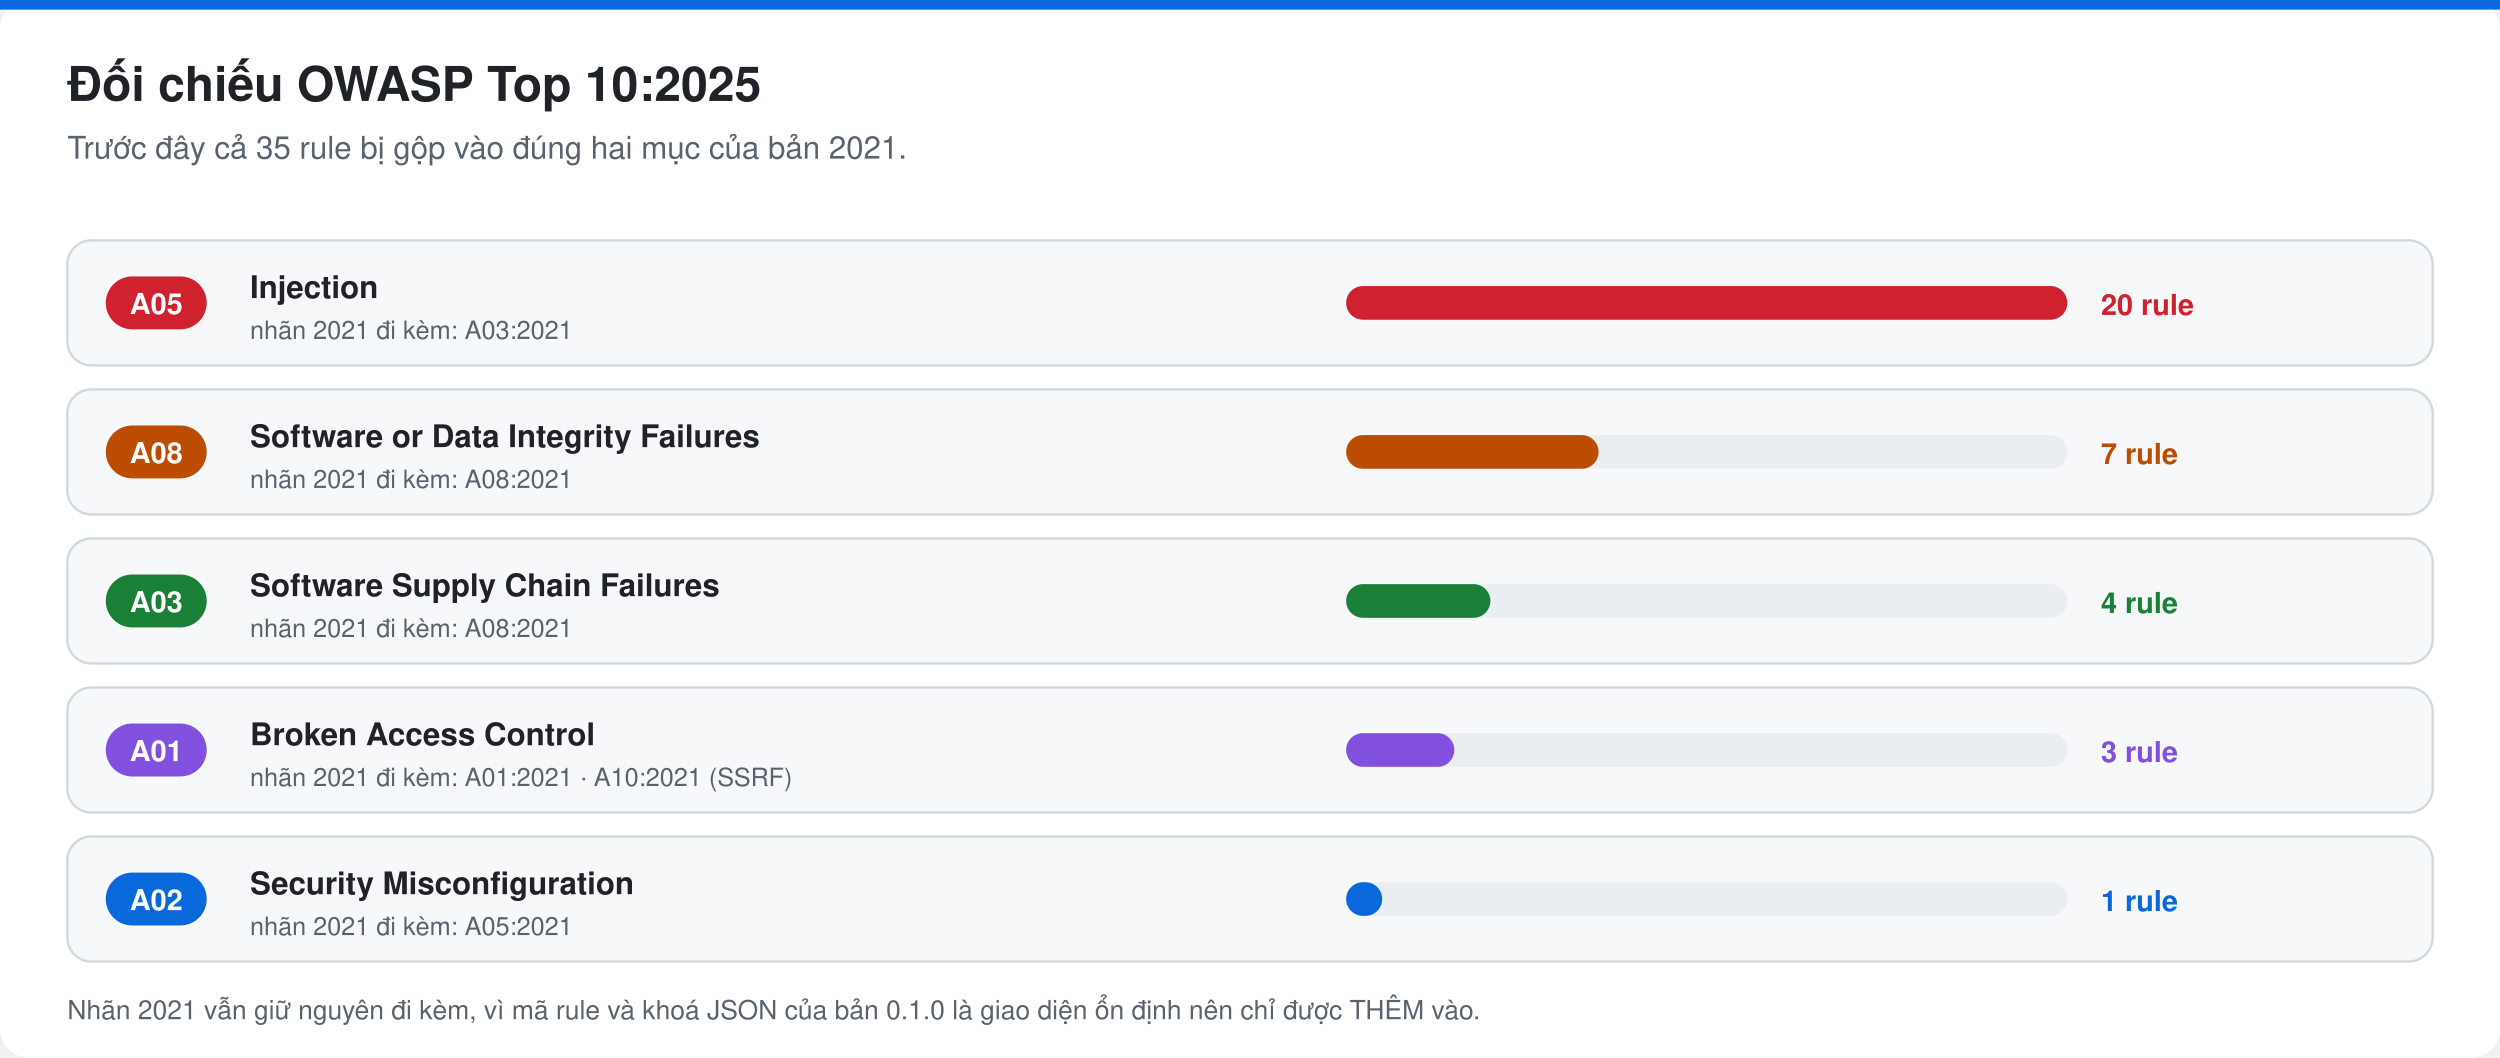
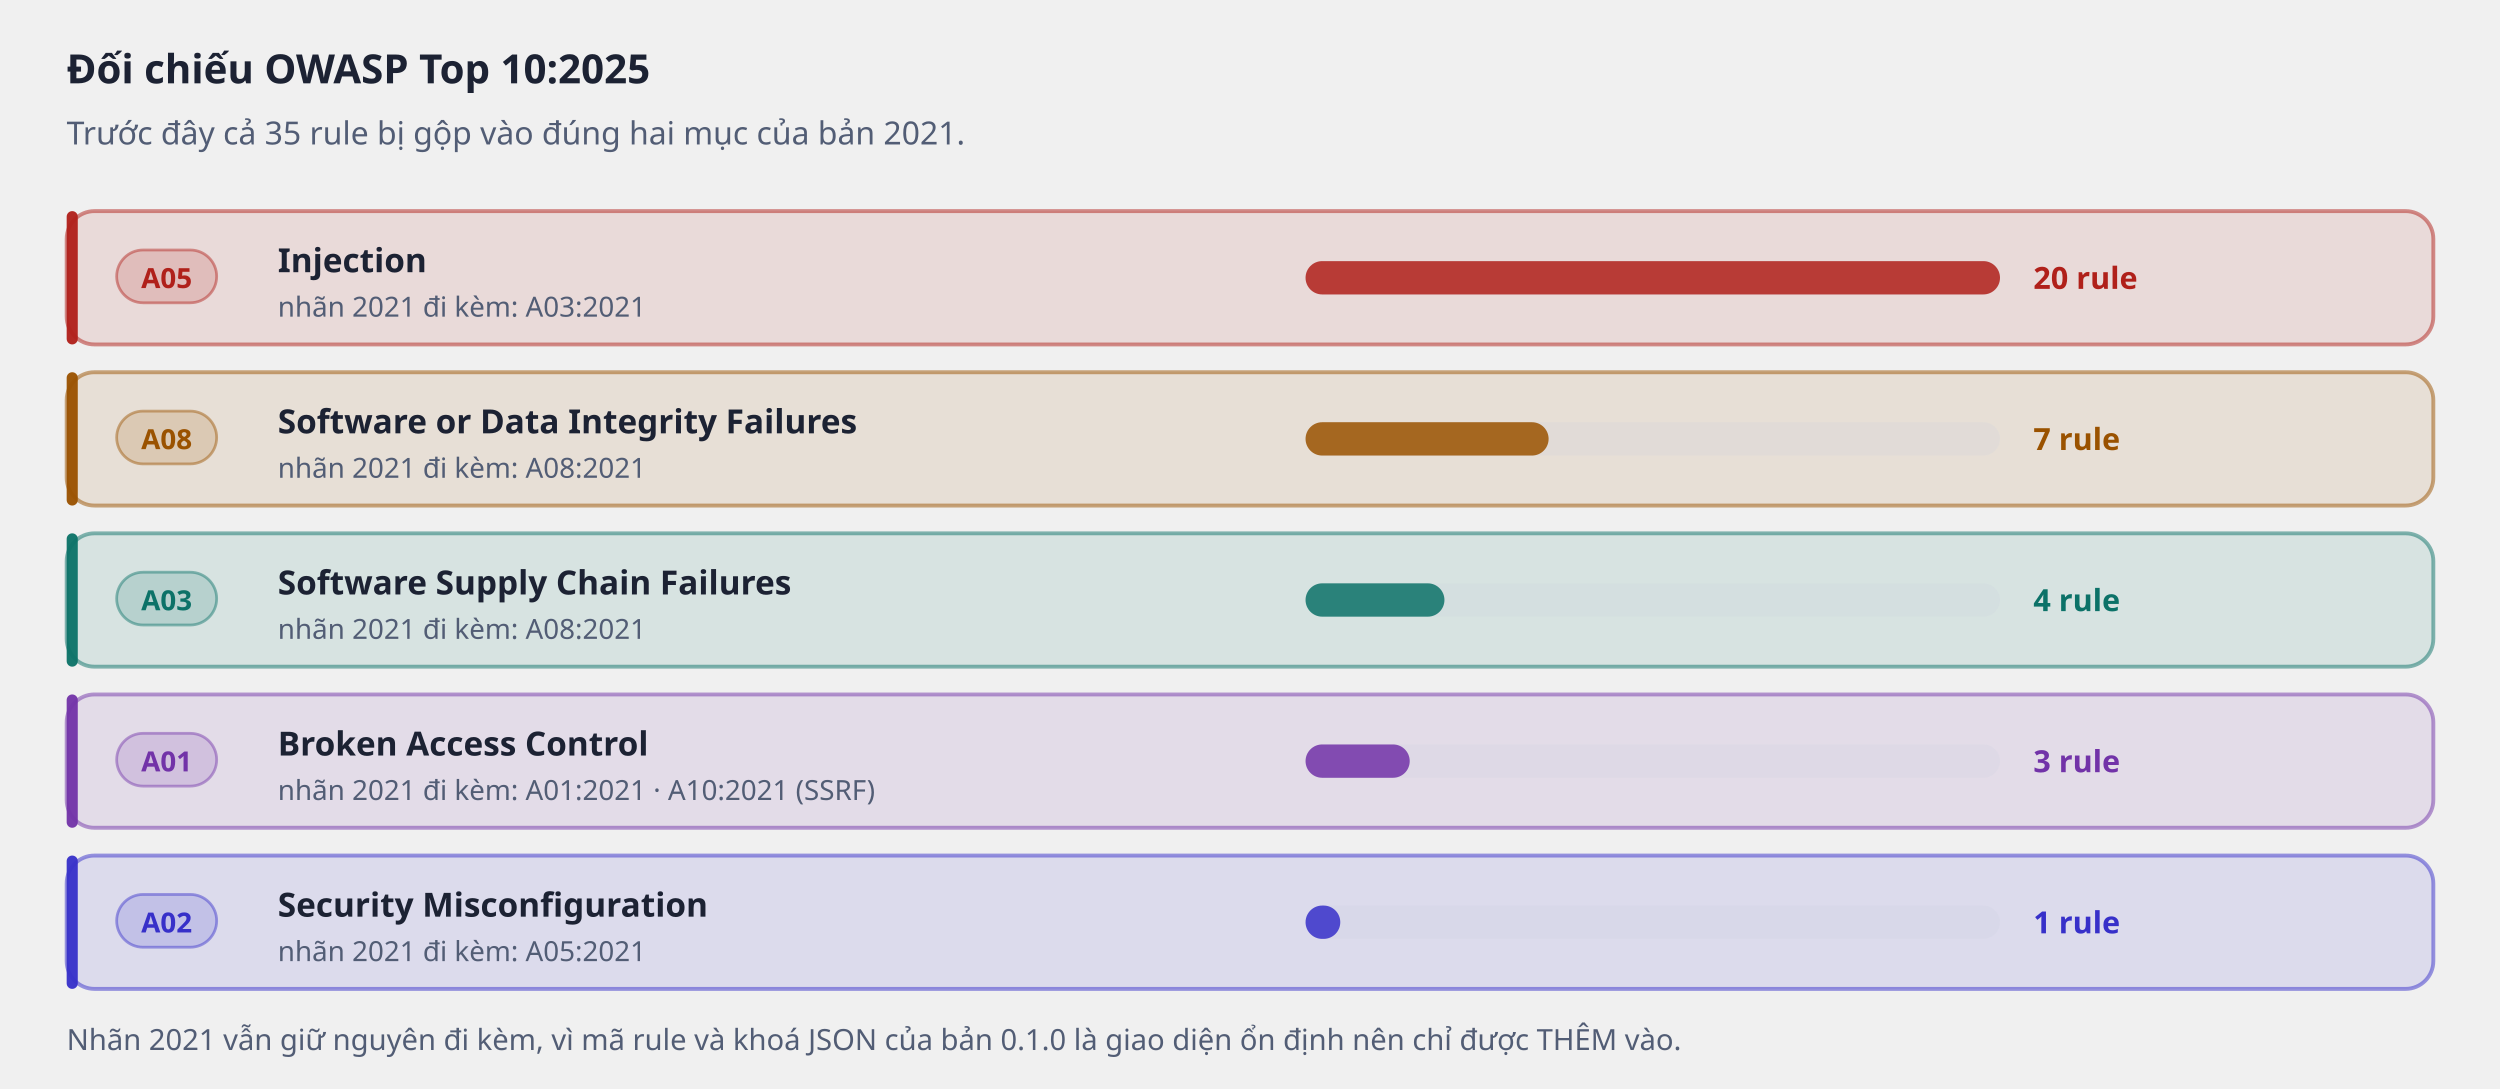
- <svg xmlns="http://www.w3.org/2000/svg" width="1040" height="440" viewBox="0 0 1040 440" role="img">
+ <svg xmlns="http://www.w3.org/2000/svg" viewBox="0 0 900 392" width="900" height="392" role="img">
  <defs>
-     <marker id="arrow-light" viewBox="0 0 10 10" refX="9" refY="5" markerWidth="6" markerHeight="6" orient="auto-start-reverse">
-       <path d="M 0 0 L 10 5 L 0 10 z" fill="#59636e" />
+     <marker id="alight" viewBox="0 0 10 10" refX="9" refY="5" markerWidth="6" markerHeight="6" orient="auto-start-reverse">
+       <path d="M 0 0 L 10 5 L 0 10 z" fill="#525d75" opacity="0.75" />
    </marker>
  </defs>
-   <rect width="1040" height="440" rx="12" fill="#ffffff" />
-   <rect x="0" y="0" width="1040" height="4" rx="0" fill="#0969da" />
-   <text x="28" y="42" font-family="'Segoe UI',system-ui,-apple-system,Helvetica,Arial,sans-serif" font-size="20" font-weight="700" fill="#1f2328" text-anchor="start">Đối chiếu OWASP Top 10:2025</text>
-   <text x="28" y="66" font-family="'Segoe UI',system-ui,-apple-system,Helvetica,Arial,sans-serif" font-size="13" font-weight="normal" fill="#59636e" text-anchor="start">Trước đây cả 35 rule bị gộp vào đúng hai mục của bản 2021.</text>
-   <rect x="28" y="100" width="984" height="52" rx="10" fill="#f6f8fa" stroke="#d1d9e0" stroke-width="1" />
-   <rect x="44" y="115" width="42" height="22" rx="11" fill="#cf222e" />
-   <text x="65.0" y="130.62" font-family="'Segoe UI',system-ui,-apple-system,Helvetica,Arial,sans-serif" font-size="12" font-weight="600" fill="#ffffff" text-anchor="middle">A05</text>
-   <text x="104" y="124" font-family="'Segoe UI',system-ui,-apple-system,Helvetica,Arial,sans-serif" font-size="13" font-weight="700" fill="#1f2328" text-anchor="start">Injection</text>
-   <text x="104" y="141" font-family="'Segoe UI',system-ui,-apple-system,Helvetica,Arial,sans-serif" font-size="10.5" font-weight="normal" fill="#59636e" text-anchor="start">nhãn 2021 đi kèm: A03:2021</text>
-   <rect x="560" y="119" width="300" height="14" rx="7" fill="#eaeef2" />
-   <rect x="560" y="119" width="300.0" height="14" rx="7" fill="#cf222e" />
-   <text x="874" y="131" font-family="'Segoe UI',system-ui,-apple-system,Helvetica,Arial,sans-serif" font-size="12" font-weight="700" fill="#cf222e" text-anchor="start">20 rule</text>
-   <rect x="28" y="162" width="984" height="52" rx="10" fill="#f6f8fa" stroke="#d1d9e0" stroke-width="1" />
-   <rect x="44" y="177" width="42" height="22" rx="11" fill="#bc4c00" />
-   <text x="65.0" y="192.62" font-family="'Segoe UI',system-ui,-apple-system,Helvetica,Arial,sans-serif" font-size="12" font-weight="600" fill="#ffffff" text-anchor="middle">A08</text>
-   <text x="104" y="186" font-family="'Segoe UI',system-ui,-apple-system,Helvetica,Arial,sans-serif" font-size="13" font-weight="700" fill="#1f2328" text-anchor="start">Software or Data Integrity Failures</text>
-   <text x="104" y="203" font-family="'Segoe UI',system-ui,-apple-system,Helvetica,Arial,sans-serif" font-size="10.5" font-weight="normal" fill="#59636e" text-anchor="start">nhãn 2021 đi kèm: A08:2021</text>
-   <rect x="560" y="181" width="300" height="14" rx="7" fill="#eaeef2" />
-   <rect x="560" y="181" width="105.0" height="14" rx="7" fill="#bc4c00" />
-   <text x="874" y="193" font-family="'Segoe UI',system-ui,-apple-system,Helvetica,Arial,sans-serif" font-size="12" font-weight="700" fill="#bc4c00" text-anchor="start">7 rule</text>
-   <rect x="28" y="224" width="984" height="52" rx="10" fill="#f6f8fa" stroke="#d1d9e0" stroke-width="1" />
-   <rect x="44" y="239" width="42" height="22" rx="11" fill="#1a7f37" />
-   <text x="65.0" y="254.62" font-family="'Segoe UI',system-ui,-apple-system,Helvetica,Arial,sans-serif" font-size="12" font-weight="600" fill="#ffffff" text-anchor="middle">A03</text>
-   <text x="104" y="248" font-family="'Segoe UI',system-ui,-apple-system,Helvetica,Arial,sans-serif" font-size="13" font-weight="700" fill="#1f2328" text-anchor="start">Software Supply Chain Failures</text>
-   <text x="104" y="265" font-family="'Segoe UI',system-ui,-apple-system,Helvetica,Arial,sans-serif" font-size="10.5" font-weight="normal" fill="#59636e" text-anchor="start">nhãn 2021 đi kèm: A08:2021</text>
-   <rect x="560" y="243" width="300" height="14" rx="7" fill="#eaeef2" />
-   <rect x="560" y="243" width="60.0" height="14" rx="7" fill="#1a7f37" />
-   <text x="874" y="255" font-family="'Segoe UI',system-ui,-apple-system,Helvetica,Arial,sans-serif" font-size="12" font-weight="700" fill="#1a7f37" text-anchor="start">4 rule</text>
-   <rect x="28" y="286" width="984" height="52" rx="10" fill="#f6f8fa" stroke="#d1d9e0" stroke-width="1" />
-   <rect x="44" y="301" width="42" height="22" rx="11" fill="#8250df" />
-   <text x="65.0" y="316.62" font-family="'Segoe UI',system-ui,-apple-system,Helvetica,Arial,sans-serif" font-size="12" font-weight="600" fill="#ffffff" text-anchor="middle">A01</text>
-   <text x="104" y="310" font-family="'Segoe UI',system-ui,-apple-system,Helvetica,Arial,sans-serif" font-size="13" font-weight="700" fill="#1f2328" text-anchor="start">Broken Access Control</text>
-   <text x="104" y="327" font-family="'Segoe UI',system-ui,-apple-system,Helvetica,Arial,sans-serif" font-size="10.5" font-weight="normal" fill="#59636e" text-anchor="start">nhãn 2021 đi kèm: A01:2021 · A10:2021 (SSRF)</text>
-   <rect x="560" y="305" width="300" height="14" rx="7" fill="#eaeef2" />
-   <rect x="560" y="305" width="45.0" height="14" rx="7" fill="#8250df" />
-   <text x="874" y="317" font-family="'Segoe UI',system-ui,-apple-system,Helvetica,Arial,sans-serif" font-size="12" font-weight="700" fill="#8250df" text-anchor="start">3 rule</text>
-   <rect x="28" y="348" width="984" height="52" rx="10" fill="#f6f8fa" stroke="#d1d9e0" stroke-width="1" />
-   <rect x="44" y="363" width="42" height="22" rx="11" fill="#0969da" />
-   <text x="65.0" y="378.62" font-family="'Segoe UI',system-ui,-apple-system,Helvetica,Arial,sans-serif" font-size="12" font-weight="600" fill="#ffffff" text-anchor="middle">A02</text>
-   <text x="104" y="372" font-family="'Segoe UI',system-ui,-apple-system,Helvetica,Arial,sans-serif" font-size="13" font-weight="700" fill="#1f2328" text-anchor="start">Security Misconfiguration</text>
-   <text x="104" y="389" font-family="'Segoe UI',system-ui,-apple-system,Helvetica,Arial,sans-serif" font-size="10.5" font-weight="normal" fill="#59636e" text-anchor="start">nhãn 2021 đi kèm: A05:2021</text>
-   <rect x="560" y="367" width="300" height="14" rx="7" fill="#eaeef2" />
-   <rect x="560" y="367" width="15.0" height="14" rx="7" fill="#0969da" />
-   <text x="874" y="379" font-family="'Segoe UI',system-ui,-apple-system,Helvetica,Arial,sans-serif" font-size="12" font-weight="700" fill="#0969da" text-anchor="start">1 rule</text>
-   <text x="28" y="424" font-family="'Segoe UI',system-ui,-apple-system,Helvetica,Arial,sans-serif" font-size="11" font-weight="normal" fill="#59636e" text-anchor="start">Nhãn 2021 vẫn giữ nguyên đi kèm, vì mã rule và khoá JSON của bản 0.1.0 là giao diện ổn định nên chỉ được THÊM vào.</text>
+   <text x="24" y="30" font-family="Segoe UI, system-ui, -apple-system, sans-serif" font-size="14.5" fill="#1c2233" text-anchor="start" font-weight="700">Đối chiếu OWASP Top 10:2025</text>
+   <text x="24" y="52" font-family="Segoe UI, system-ui, -apple-system, sans-serif" font-size="11.5" fill="#525d75" text-anchor="start" font-weight="400">Trước đây cả 35 rule bị gộp vào đúng hai mục của bản 2021.</text>
+   <rect x="24" y="76" width="852" height="48" rx="10" fill="#b0201a" opacity="0.11" />
+   <rect x="24" y="76" width="852" height="48" rx="10" fill="none" stroke="#b0201a" stroke-width="1.4" opacity="0.50" />
+   <rect x="24" y="76" width="4" height="48" rx="2" fill="#b0201a" opacity="0.95" />
+   <rect x="42" y="90" width="36" height="19" rx="9.5" fill="#b0201a" opacity="0.16" />
+   <rect x="42" y="90" width="36" height="19" rx="9.5" fill="none" stroke="#b0201a" stroke-width="1" opacity="0.45" />
+   <text x="60" y="103.7" font-family="Segoe UI, system-ui, -apple-system, sans-serif" font-size="10" fill="#b0201a" text-anchor="middle" font-weight="700">A05</text>
+   <text x="100" y="98" font-family="Segoe UI, system-ui, -apple-system, sans-serif" font-size="12" fill="#1c2233" text-anchor="start" font-weight="700">Injection</text>
+   <text x="100" y="114" font-family="Segoe UI, system-ui, -apple-system, sans-serif" font-size="10" fill="#525d75" text-anchor="start" font-weight="400">nhãn 2021 đi kèm: A03:2021</text>
+   <rect x="470" y="94" width="250" height="12" rx="6.0" fill="#c9cfdd" opacity="0.20" />
+   <rect x="470" y="94" width="250" height="12" rx="6" fill="#b0201a" opacity="0.85" />
+   <text x="732" y="104" font-family="Segoe UI, system-ui, -apple-system, sans-serif" font-size="11" fill="#b0201a" text-anchor="start" font-weight="700">20 rule</text>
+   <rect x="24" y="134" width="852" height="48" rx="10" fill="#9a5200" opacity="0.11" />
+   <rect x="24" y="134" width="852" height="48" rx="10" fill="none" stroke="#9a5200" stroke-width="1.4" opacity="0.50" />
+   <rect x="24" y="134" width="4" height="48" rx="2" fill="#9a5200" opacity="0.95" />
+   <rect x="42" y="148" width="36" height="19" rx="9.5" fill="#9a5200" opacity="0.16" />
+   <rect x="42" y="148" width="36" height="19" rx="9.5" fill="none" stroke="#9a5200" stroke-width="1" opacity="0.45" />
+   <text x="60" y="161.7" font-family="Segoe UI, system-ui, -apple-system, sans-serif" font-size="10" fill="#9a5200" text-anchor="middle" font-weight="700">A08</text>
+   <text x="100" y="156" font-family="Segoe UI, system-ui, -apple-system, sans-serif" font-size="12" fill="#1c2233" text-anchor="start" font-weight="700">Software or Data Integrity Failures</text>
+   <text x="100" y="172" font-family="Segoe UI, system-ui, -apple-system, sans-serif" font-size="10" fill="#525d75" text-anchor="start" font-weight="400">nhãn 2021 đi kèm: A08:2021</text>
+   <rect x="470" y="152" width="250" height="12" rx="6.0" fill="#c9cfdd" opacity="0.20" />
+   <rect x="470" y="152" width="87.5" height="12" rx="6" fill="#9a5200" opacity="0.85" />
+   <text x="732" y="162" font-family="Segoe UI, system-ui, -apple-system, sans-serif" font-size="11" fill="#9a5200" text-anchor="start" font-weight="700">7 rule</text>
+   <rect x="24" y="192" width="852" height="48" rx="10" fill="#0c7268" opacity="0.11" />
+   <rect x="24" y="192" width="852" height="48" rx="10" fill="none" stroke="#0c7268" stroke-width="1.4" opacity="0.50" />
+   <rect x="24" y="192" width="4" height="48" rx="2" fill="#0c7268" opacity="0.95" />
+   <rect x="42" y="206" width="36" height="19" rx="9.5" fill="#0c7268" opacity="0.16" />
+   <rect x="42" y="206" width="36" height="19" rx="9.5" fill="none" stroke="#0c7268" stroke-width="1" opacity="0.45" />
+   <text x="60" y="219.7" font-family="Segoe UI, system-ui, -apple-system, sans-serif" font-size="10" fill="#0c7268" text-anchor="middle" font-weight="700">A03</text>
+   <text x="100" y="214" font-family="Segoe UI, system-ui, -apple-system, sans-serif" font-size="12" fill="#1c2233" text-anchor="start" font-weight="700">Software Supply Chain Failures</text>
+   <text x="100" y="230" font-family="Segoe UI, system-ui, -apple-system, sans-serif" font-size="10" fill="#525d75" text-anchor="start" font-weight="400">nhãn 2021 đi kèm: A08:2021</text>
+   <rect x="470" y="210" width="250" height="12" rx="6.0" fill="#c9cfdd" opacity="0.20" />
+   <rect x="470" y="210" width="50" height="12" rx="6" fill="#0c7268" opacity="0.85" />
+   <text x="732" y="220" font-family="Segoe UI, system-ui, -apple-system, sans-serif" font-size="11" fill="#0c7268" text-anchor="start" font-weight="700">4 rule</text>
+   <rect x="24" y="250" width="852" height="48" rx="10" fill="#7233a8" opacity="0.11" />
+   <rect x="24" y="250" width="852" height="48" rx="10" fill="none" stroke="#7233a8" stroke-width="1.4" opacity="0.50" />
+   <rect x="24" y="250" width="4" height="48" rx="2" fill="#7233a8" opacity="0.95" />
+   <rect x="42" y="264" width="36" height="19" rx="9.5" fill="#7233a8" opacity="0.16" />
+   <rect x="42" y="264" width="36" height="19" rx="9.5" fill="none" stroke="#7233a8" stroke-width="1" opacity="0.45" />
+   <text x="60" y="277.7" font-family="Segoe UI, system-ui, -apple-system, sans-serif" font-size="10" fill="#7233a8" text-anchor="middle" font-weight="700">A01</text>
+   <text x="100" y="272" font-family="Segoe UI, system-ui, -apple-system, sans-serif" font-size="12" fill="#1c2233" text-anchor="start" font-weight="700">Broken Access Control</text>
+   <text x="100" y="288" font-family="Segoe UI, system-ui, -apple-system, sans-serif" font-size="10" fill="#525d75" text-anchor="start" font-weight="400">nhãn 2021 đi kèm: A01:2021 · A10:2021 (SSRF)</text>
+   <rect x="470" y="268" width="250" height="12" rx="6.0" fill="#c9cfdd" opacity="0.20" />
+   <rect x="470" y="268" width="37.5" height="12" rx="6" fill="#7233a8" opacity="0.85" />
+   <text x="732" y="278" font-family="Segoe UI, system-ui, -apple-system, sans-serif" font-size="11" fill="#7233a8" text-anchor="start" font-weight="700">3 rule</text>
+   <rect x="24" y="308" width="852" height="48" rx="10" fill="#3730c9" opacity="0.11" />
+   <rect x="24" y="308" width="852" height="48" rx="10" fill="none" stroke="#3730c9" stroke-width="1.4" opacity="0.50" />
+   <rect x="24" y="308" width="4" height="48" rx="2" fill="#3730c9" opacity="0.95" />
+   <rect x="42" y="322" width="36" height="19" rx="9.5" fill="#3730c9" opacity="0.16" />
+   <rect x="42" y="322" width="36" height="19" rx="9.5" fill="none" stroke="#3730c9" stroke-width="1" opacity="0.45" />
+   <text x="60" y="335.7" font-family="Segoe UI, system-ui, -apple-system, sans-serif" font-size="10" fill="#3730c9" text-anchor="middle" font-weight="700">A02</text>
+   <text x="100" y="330" font-family="Segoe UI, system-ui, -apple-system, sans-serif" font-size="12" fill="#1c2233" text-anchor="start" font-weight="700">Security Misconfiguration</text>
+   <text x="100" y="346" font-family="Segoe UI, system-ui, -apple-system, sans-serif" font-size="10" fill="#525d75" text-anchor="start" font-weight="400">nhãn 2021 đi kèm: A05:2021</text>
+   <rect x="470" y="326" width="250" height="12" rx="6.0" fill="#c9cfdd" opacity="0.20" />
+   <rect x="470" y="326" width="12.5" height="12" rx="6" fill="#3730c9" opacity="0.85" />
+   <text x="732" y="336" font-family="Segoe UI, system-ui, -apple-system, sans-serif" font-size="11" fill="#3730c9" text-anchor="start" font-weight="700">1 rule</text>
+   <text x="24" y="378" font-family="Segoe UI, system-ui, -apple-system, sans-serif" font-size="10.5" fill="#525d75" text-anchor="start" font-weight="400">Nhãn 2021 vẫn giữ nguyên đi kèm, vì mã rule và khoá JSON của bản 0.1.0 là giao diện ổn định nên chỉ được THÊM vào.</text>
</svg>
